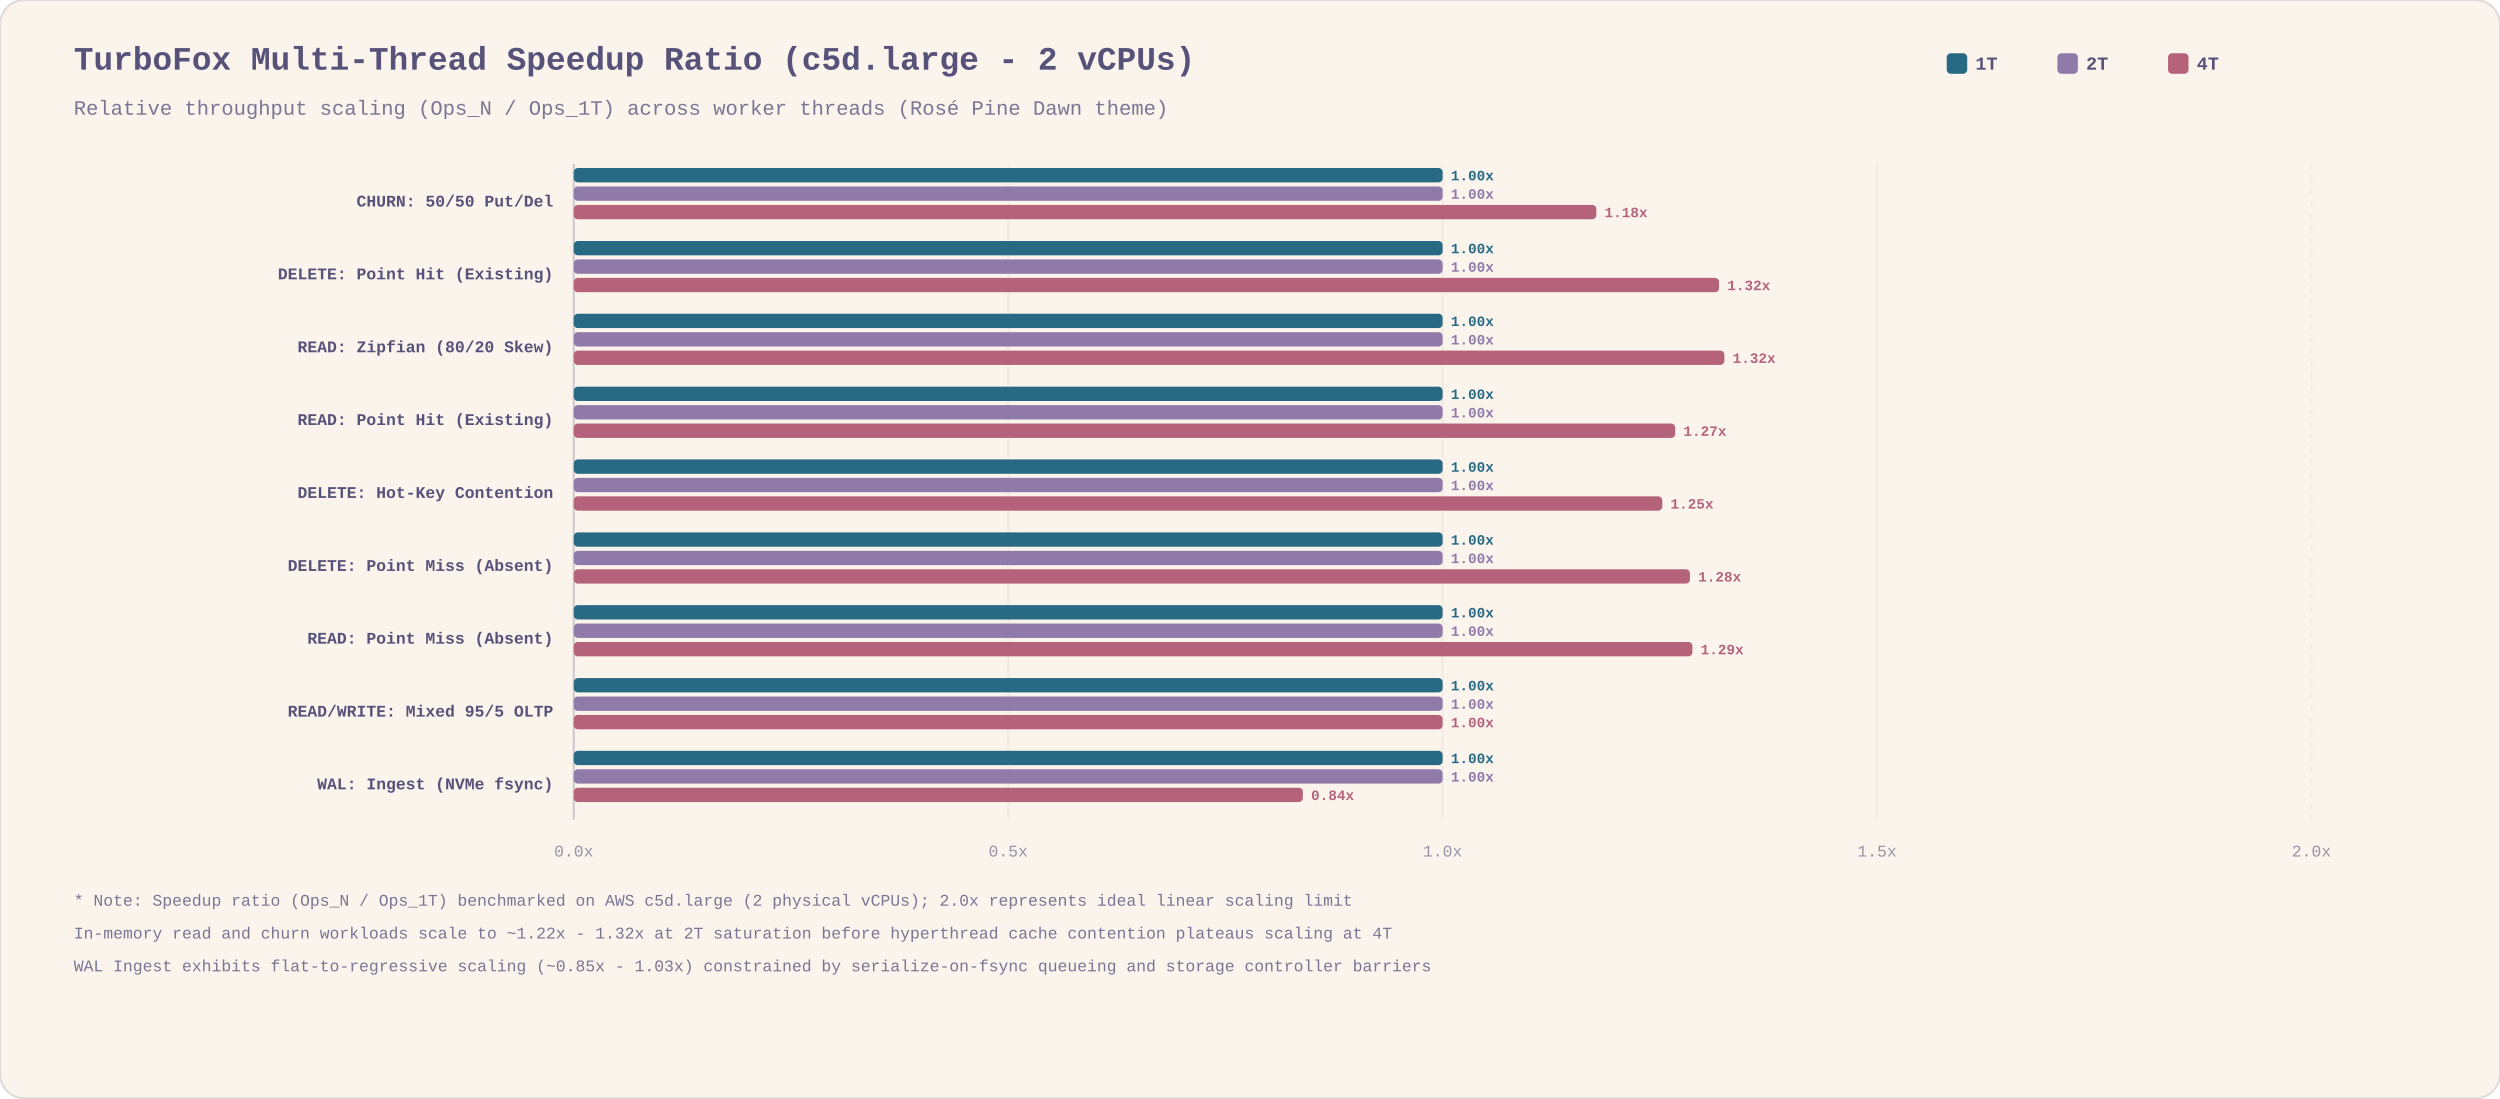
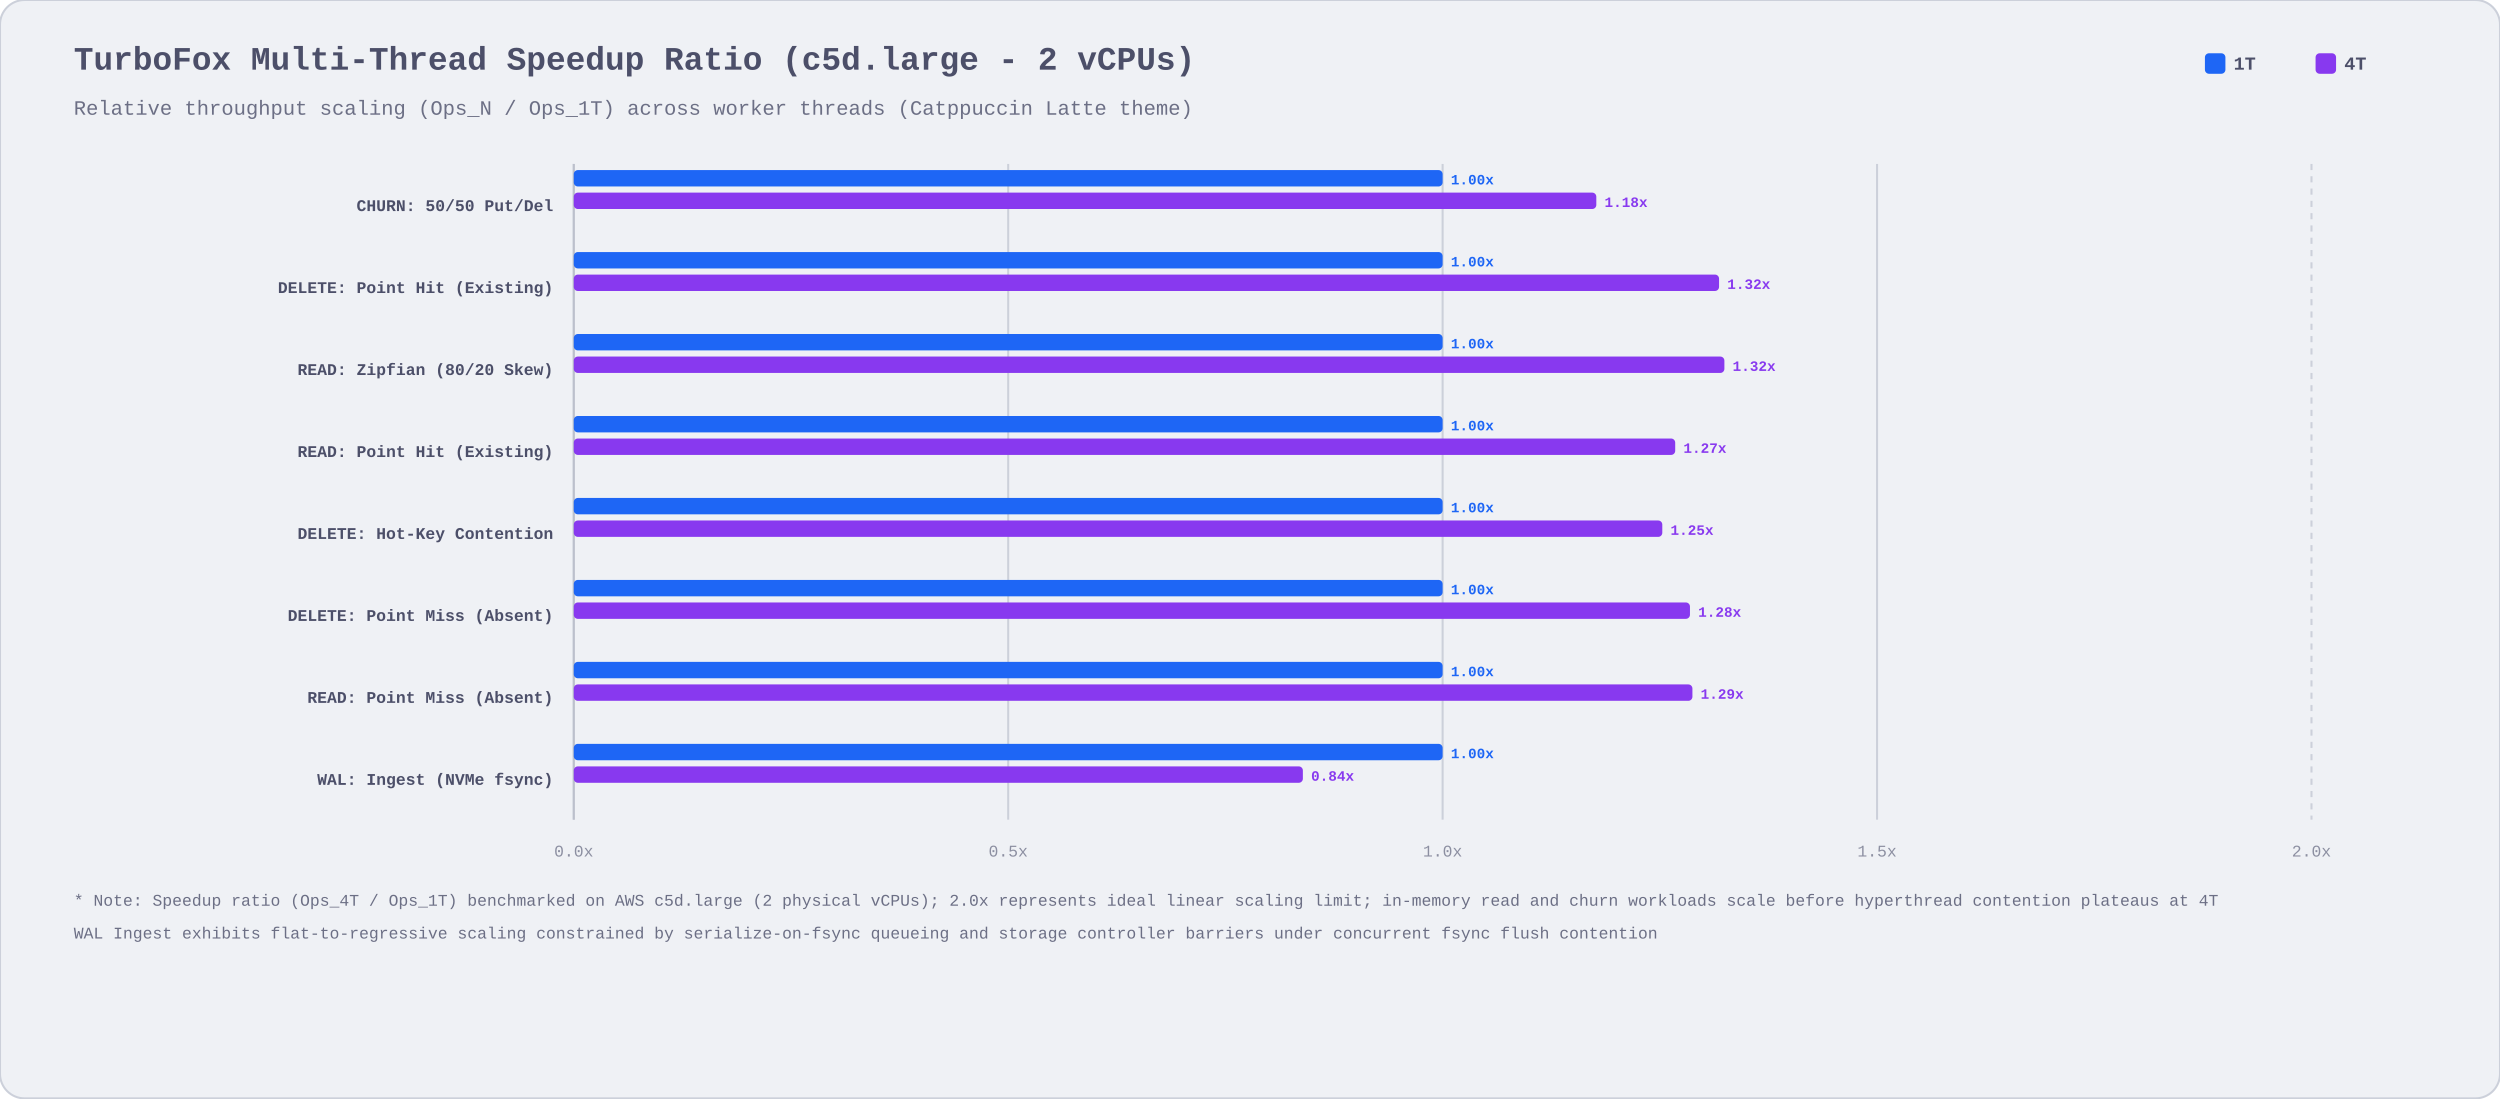
- <svg xmlns="http://www.w3.org/2000/svg" viewBox="0 0 1220 536" width="1220" height="536" style="background:#faf4ed; font-family:ui-monospace,'SF Mono',Menlo,Monaco,Consolas,'Liberation Mono',monospace;">
-   <rect width="1220" height="536" rx="12" fill="#faf4ed" stroke="#dfdad9" stroke-width="1" />
-   <text x="36" y="34" fill="#575279" font-size="16" font-weight="bold">TurboFox Multi-Thread Speedup Ratio (c5d.large - 2 vCPUs)</text>
-   <text x="36" y="56" fill="#797593" font-size="10">Relative throughput scaling (Ops_N / Ops_1T) across worker threads (Rosé Pine Dawn theme)</text>
-   <rect x="950" y="26" width="10" height="10" rx="2" fill="#286983" />
-   <text x="964" y="34" fill="#575279" font-size="9" font-weight="bold">1T</text>
-   <rect x="1004" y="26" width="10" height="10" rx="2" fill="#907aa9" />
-   <text x="1018" y="34" fill="#575279" font-size="9" font-weight="bold">2T</text>
-   <rect x="1058" y="26" width="10" height="10" rx="2" fill="#b4637a" />
-   <text x="1072" y="34" fill="#575279" font-size="9" font-weight="bold">4T</text>
-   <line x1="280.0" y1="80" x2="280.0" y2="400" stroke="#f2e9e1" stroke-width="1" />
-   <text x="280.0" y="418" fill="#9893a5" font-size="8" text-anchor="middle">0.0x</text>
-   <line x1="492.0" y1="80" x2="492.0" y2="400" stroke="#f2e9e1" stroke-width="1" />
-   <text x="492.0" y="418" fill="#9893a5" font-size="8" text-anchor="middle">0.5x</text>
-   <line x1="704.0" y1="80" x2="704.0" y2="400" stroke="#f2e9e1" stroke-width="1" />
-   <text x="704.0" y="418" fill="#9893a5" font-size="8" text-anchor="middle">1.0x</text>
-   <line x1="916.0" y1="80" x2="916.0" y2="400" stroke="#f2e9e1" stroke-width="1" />
-   <text x="916.0" y="418" fill="#9893a5" font-size="8" text-anchor="middle">1.5x</text>
-   <line x1="1128.0" y1="80" x2="1128.0" y2="400" stroke="#f2e9e1" stroke-width="1" stroke-dasharray="3,3" />
-   <text x="1128.0" y="418" fill="#9893a5" font-size="8" text-anchor="middle">2.0x</text>
-   <line x1="280" y1="80" x2="280" y2="400" stroke="#cecacd" stroke-width="1" />
-   <text x="270" y="100.8" fill="#575279" font-size="8" font-weight="bold" text-anchor="end">CHURN: 50/50 Put/Del</text>
-   <rect x="280" y="82.0" width="424.0" height="7" rx="2" fill="#286983" />
-   <text x="708.0" y="88.0" fill="#286983" font-size="7" font-weight="bold">1.00x</text>
-   <rect x="280" y="91.0" width="424.0" height="7" rx="2" fill="#907aa9" />
-   <text x="708.0" y="97.0" fill="#907aa9" font-size="7" font-weight="bold">1.00x</text>
-   <rect x="280" y="100.0" width="499.0" height="7" rx="2" fill="#b4637a" />
-   <text x="783.0" y="106.0" fill="#b4637a" font-size="7" font-weight="bold">1.18x</text>
-   <text x="270" y="136.3" fill="#575279" font-size="8" font-weight="bold" text-anchor="end">DELETE: Point Hit (Existing)</text>
-   <rect x="280" y="117.6" width="424.0" height="7" rx="2" fill="#286983" />
-   <text x="708.0" y="123.6" fill="#286983" font-size="7" font-weight="bold">1.00x</text>
-   <rect x="280" y="126.6" width="424.0" height="7" rx="2" fill="#907aa9" />
-   <text x="708.0" y="132.6" fill="#907aa9" font-size="7" font-weight="bold">1.00x</text>
-   <rect x="280" y="135.6" width="558.9" height="7" rx="2" fill="#b4637a" />
-   <text x="842.9" y="141.6" fill="#b4637a" font-size="7" font-weight="bold">1.32x</text>
-   <text x="270" y="171.9" fill="#575279" font-size="8" font-weight="bold" text-anchor="end">READ: Zipfian (80/20 Skew)</text>
-   <rect x="280" y="153.1" width="424.0" height="7" rx="2" fill="#286983" />
-   <text x="708.0" y="159.1" fill="#286983" font-size="7" font-weight="bold">1.00x</text>
-   <rect x="280" y="162.1" width="424.0" height="7" rx="2" fill="#907aa9" />
-   <text x="708.0" y="168.1" fill="#907aa9" font-size="7" font-weight="bold">1.00x</text>
-   <rect x="280" y="171.1" width="561.5" height="7" rx="2" fill="#b4637a" />
-   <text x="845.5" y="177.1" fill="#b4637a" font-size="7" font-weight="bold">1.32x</text>
-   <text x="270" y="207.4" fill="#575279" font-size="8" font-weight="bold" text-anchor="end">READ: Point Hit (Existing)</text>
-   <rect x="280" y="188.7" width="424.0" height="7" rx="2" fill="#286983" />
-   <text x="708.0" y="194.7" fill="#286983" font-size="7" font-weight="bold">1.00x</text>
-   <rect x="280" y="197.7" width="424.0" height="7" rx="2" fill="#907aa9" />
-   <text x="708.0" y="203.7" fill="#907aa9" font-size="7" font-weight="bold">1.00x</text>
-   <rect x="280" y="206.7" width="537.5" height="7" rx="2" fill="#b4637a" />
-   <text x="821.5" y="212.7" fill="#b4637a" font-size="7" font-weight="bold">1.27x</text>
-   <text x="270" y="243.0" fill="#575279" font-size="8" font-weight="bold" text-anchor="end">DELETE: Hot-Key Contention</text>
-   <rect x="280" y="224.2" width="424.0" height="7" rx="2" fill="#286983" />
-   <text x="708.0" y="230.2" fill="#286983" font-size="7" font-weight="bold">1.00x</text>
-   <rect x="280" y="233.2" width="424.0" height="7" rx="2" fill="#907aa9" />
-   <text x="708.0" y="239.2" fill="#907aa9" font-size="7" font-weight="bold">1.00x</text>
-   <rect x="280" y="242.2" width="531.2" height="7" rx="2" fill="#b4637a" />
-   <text x="815.2" y="248.2" fill="#b4637a" font-size="7" font-weight="bold">1.25x</text>
-   <text x="270" y="278.6" fill="#575279" font-size="8" font-weight="bold" text-anchor="end">DELETE: Point Miss (Absent)</text>
-   <rect x="280" y="259.8" width="424.0" height="7" rx="2" fill="#286983" />
-   <text x="708.0" y="265.8" fill="#286983" font-size="7" font-weight="bold">1.00x</text>
-   <rect x="280" y="268.8" width="424.0" height="7" rx="2" fill="#907aa9" />
-   <text x="708.0" y="274.8" fill="#907aa9" font-size="7" font-weight="bold">1.00x</text>
-   <rect x="280" y="277.8" width="544.7" height="7" rx="2" fill="#b4637a" />
-   <text x="828.7" y="283.8" fill="#b4637a" font-size="7" font-weight="bold">1.28x</text>
-   <text x="270" y="314.1" fill="#575279" font-size="8" font-weight="bold" text-anchor="end">READ: Point Miss (Absent)</text>
-   <rect x="280" y="295.3" width="424.0" height="7" rx="2" fill="#286983" />
-   <text x="708.0" y="301.3" fill="#286983" font-size="7" font-weight="bold">1.00x</text>
-   <rect x="280" y="304.3" width="424.0" height="7" rx="2" fill="#907aa9" />
-   <text x="708.0" y="310.3" fill="#907aa9" font-size="7" font-weight="bold">1.00x</text>
-   <rect x="280" y="313.3" width="545.9" height="7" rx="2" fill="#b4637a" />
-   <text x="829.9" y="319.3" fill="#b4637a" font-size="7" font-weight="bold">1.29x</text>
-   <text x="270" y="349.7" fill="#575279" font-size="8" font-weight="bold" text-anchor="end">READ/WRITE: Mixed 95/5 OLTP</text>
-   <rect x="280" y="330.9" width="424.0" height="7" rx="2" fill="#286983" />
-   <text x="708.0" y="336.9" fill="#286983" font-size="7" font-weight="bold">1.00x</text>
-   <rect x="280" y="339.9" width="424.0" height="7" rx="2" fill="#907aa9" />
-   <text x="708.0" y="345.9" fill="#907aa9" font-size="7" font-weight="bold">1.00x</text>
-   <rect x="280" y="348.9" width="424.0" height="7" rx="2" fill="#b4637a" />
-   <text x="708.0" y="354.9" fill="#b4637a" font-size="7" font-weight="bold">1.00x</text>
-   <text x="270" y="385.2" fill="#575279" font-size="8" font-weight="bold" text-anchor="end">WAL: Ingest (NVMe fsync)</text>
-   <rect x="280" y="366.4" width="424.0" height="7" rx="2" fill="#286983" />
-   <text x="708.0" y="372.4" fill="#286983" font-size="7" font-weight="bold">1.00x</text>
-   <rect x="280" y="375.4" width="424.0" height="7" rx="2" fill="#907aa9" />
-   <text x="708.0" y="381.4" fill="#907aa9" font-size="7" font-weight="bold">1.00x</text>
-   <rect x="280" y="384.4" width="355.8" height="7" rx="2" fill="#b4637a" />
-   <text x="639.8" y="390.4" fill="#b4637a" font-size="7" font-weight="bold">0.84x</text>
-   <text x="36" y="442" fill="#797593" font-size="8">* Note: Speedup ratio (Ops_N / Ops_1T) benchmarked on AWS c5d.large (2 physical vCPUs); 2.0x represents ideal linear scaling limit</text>
-   <text x="36" y="458" fill="#797593" font-size="8">  In-memory read and churn workloads scale to ~1.22x - 1.32x at 2T saturation before hyperthread cache contention plateaus scaling at 4T</text>
-   <text x="36" y="474" fill="#797593" font-size="8">  WAL Ingest exhibits flat-to-regressive scaling (~0.85x - 1.03x) constrained by serialize-on-fsync queueing and storage controller barriers</text>
+ <svg xmlns="http://www.w3.org/2000/svg" viewBox="0 0 1220 536" width="1220" height="536" style="background:#eff1f5; font-family:ui-monospace,'SF Mono',Menlo,Monaco,Consolas,'Liberation Mono',monospace;">
+   <rect width="1220" height="536" rx="12" fill="#eff1f5" stroke="#ccd0da" stroke-width="1" />
+   <text x="36" y="34" fill="#4c4f69" font-size="16" font-weight="bold">TurboFox Multi-Thread Speedup Ratio (c5d.large - 2 vCPUs)</text>
+   <text x="36" y="56" fill="#6c6f85" font-size="10">Relative throughput scaling (Ops_N / Ops_1T) across worker threads (Catppuccin Latte theme)</text>
+   <rect x="1076" y="26" width="10" height="10" rx="2" fill="#1e66f5" />
+   <text x="1090" y="34" fill="#4c4f69" font-size="9" font-weight="bold">1T</text>
+   <rect x="1130" y="26" width="10" height="10" rx="2" fill="#8839ef" />
+   <text x="1144" y="34" fill="#4c4f69" font-size="9" font-weight="bold">4T</text>
+   <line x1="280.0" y1="80" x2="280.0" y2="400" stroke="#ccd0da" stroke-width="1" />
+   <text x="280.0" y="418" fill="#8c8fa1" font-size="8" text-anchor="middle">0.0x</text>
+   <line x1="492.0" y1="80" x2="492.0" y2="400" stroke="#ccd0da" stroke-width="1" />
+   <text x="492.0" y="418" fill="#8c8fa1" font-size="8" text-anchor="middle">0.5x</text>
+   <line x1="704.0" y1="80" x2="704.0" y2="400" stroke="#ccd0da" stroke-width="1" />
+   <text x="704.0" y="418" fill="#8c8fa1" font-size="8" text-anchor="middle">1.0x</text>
+   <line x1="916.0" y1="80" x2="916.0" y2="400" stroke="#ccd0da" stroke-width="1" />
+   <text x="916.0" y="418" fill="#8c8fa1" font-size="8" text-anchor="middle">1.5x</text>
+   <line x1="1128.0" y1="80" x2="1128.0" y2="400" stroke="#ccd0da" stroke-width="1" stroke-dasharray="3,3" />
+   <text x="1128.0" y="418" fill="#8c8fa1" font-size="8" text-anchor="middle">2.0x</text>
+   <line x1="280" y1="80" x2="280" y2="400" stroke="#bcc0cc" stroke-width="1" />
+   <text x="270" y="103.0" fill="#4c4f69" font-size="8" font-weight="bold" text-anchor="end">CHURN: 50/50 Put/Del</text>
+   <rect x="280" y="83.0" width="424.0" height="8" rx="2" fill="#1e66f5" />
+   <text x="708.0" y="90.0" fill="#1e66f5" font-size="7" font-weight="bold">1.00x</text>
+   <rect x="280" y="94.0" width="499.0" height="8" rx="2" fill="#8839ef" />
+   <text x="783.0" y="101.0" fill="#8839ef" font-size="7" font-weight="bold">1.18x</text>
+   <text x="270" y="143.0" fill="#4c4f69" font-size="8" font-weight="bold" text-anchor="end">DELETE: Point Hit (Existing)</text>
+   <rect x="280" y="123.0" width="424.0" height="8" rx="2" fill="#1e66f5" />
+   <text x="708.0" y="130.0" fill="#1e66f5" font-size="7" font-weight="bold">1.00x</text>
+   <rect x="280" y="134.0" width="558.9" height="8" rx="2" fill="#8839ef" />
+   <text x="842.9" y="141.0" fill="#8839ef" font-size="7" font-weight="bold">1.32x</text>
+   <text x="270" y="183.0" fill="#4c4f69" font-size="8" font-weight="bold" text-anchor="end">READ: Zipfian (80/20 Skew)</text>
+   <rect x="280" y="163.0" width="424.0" height="8" rx="2" fill="#1e66f5" />
+   <text x="708.0" y="170.0" fill="#1e66f5" font-size="7" font-weight="bold">1.00x</text>
+   <rect x="280" y="174.0" width="561.5" height="8" rx="2" fill="#8839ef" />
+   <text x="845.5" y="181.0" fill="#8839ef" font-size="7" font-weight="bold">1.32x</text>
+   <text x="270" y="223.0" fill="#4c4f69" font-size="8" font-weight="bold" text-anchor="end">READ: Point Hit (Existing)</text>
+   <rect x="280" y="203.0" width="424.0" height="8" rx="2" fill="#1e66f5" />
+   <text x="708.0" y="210.0" fill="#1e66f5" font-size="7" font-weight="bold">1.00x</text>
+   <rect x="280" y="214.0" width="537.5" height="8" rx="2" fill="#8839ef" />
+   <text x="821.5" y="221.0" fill="#8839ef" font-size="7" font-weight="bold">1.27x</text>
+   <text x="270" y="263.0" fill="#4c4f69" font-size="8" font-weight="bold" text-anchor="end">DELETE: Hot-Key Contention</text>
+   <rect x="280" y="243.0" width="424.0" height="8" rx="2" fill="#1e66f5" />
+   <text x="708.0" y="250.0" fill="#1e66f5" font-size="7" font-weight="bold">1.00x</text>
+   <rect x="280" y="254.0" width="531.2" height="8" rx="2" fill="#8839ef" />
+   <text x="815.2" y="261.0" fill="#8839ef" font-size="7" font-weight="bold">1.25x</text>
+   <text x="270" y="303.0" fill="#4c4f69" font-size="8" font-weight="bold" text-anchor="end">DELETE: Point Miss (Absent)</text>
+   <rect x="280" y="283.0" width="424.0" height="8" rx="2" fill="#1e66f5" />
+   <text x="708.0" y="290.0" fill="#1e66f5" font-size="7" font-weight="bold">1.00x</text>
+   <rect x="280" y="294.0" width="544.7" height="8" rx="2" fill="#8839ef" />
+   <text x="828.7" y="301.0" fill="#8839ef" font-size="7" font-weight="bold">1.28x</text>
+   <text x="270" y="343.0" fill="#4c4f69" font-size="8" font-weight="bold" text-anchor="end">READ: Point Miss (Absent)</text>
+   <rect x="280" y="323.0" width="424.0" height="8" rx="2" fill="#1e66f5" />
+   <text x="708.0" y="330.0" fill="#1e66f5" font-size="7" font-weight="bold">1.00x</text>
+   <rect x="280" y="334.0" width="545.9" height="8" rx="2" fill="#8839ef" />
+   <text x="829.9" y="341.0" fill="#8839ef" font-size="7" font-weight="bold">1.29x</text>
+   <text x="270" y="383.0" fill="#4c4f69" font-size="8" font-weight="bold" text-anchor="end">WAL: Ingest (NVMe fsync)</text>
+   <rect x="280" y="363.0" width="424.0" height="8" rx="2" fill="#1e66f5" />
+   <text x="708.0" y="370.0" fill="#1e66f5" font-size="7" font-weight="bold">1.00x</text>
+   <rect x="280" y="374.0" width="355.8" height="8" rx="2" fill="#8839ef" />
+   <text x="639.8" y="381.0" fill="#8839ef" font-size="7" font-weight="bold">0.84x</text>
+   <text x="36" y="442" fill="#6c6f85" font-size="8">* Note: Speedup ratio (Ops_4T / Ops_1T) benchmarked on AWS c5d.large (2 physical vCPUs); 2.0x represents ideal linear scaling limit; in-memory read and churn workloads scale before hyperthread contention plateaus at 4T</text>
+   <text x="36" y="458" fill="#6c6f85" font-size="8">  WAL Ingest exhibits flat-to-regressive scaling constrained by serialize-on-fsync queueing and storage controller barriers under concurrent fsync flush contention</text>
</svg>
